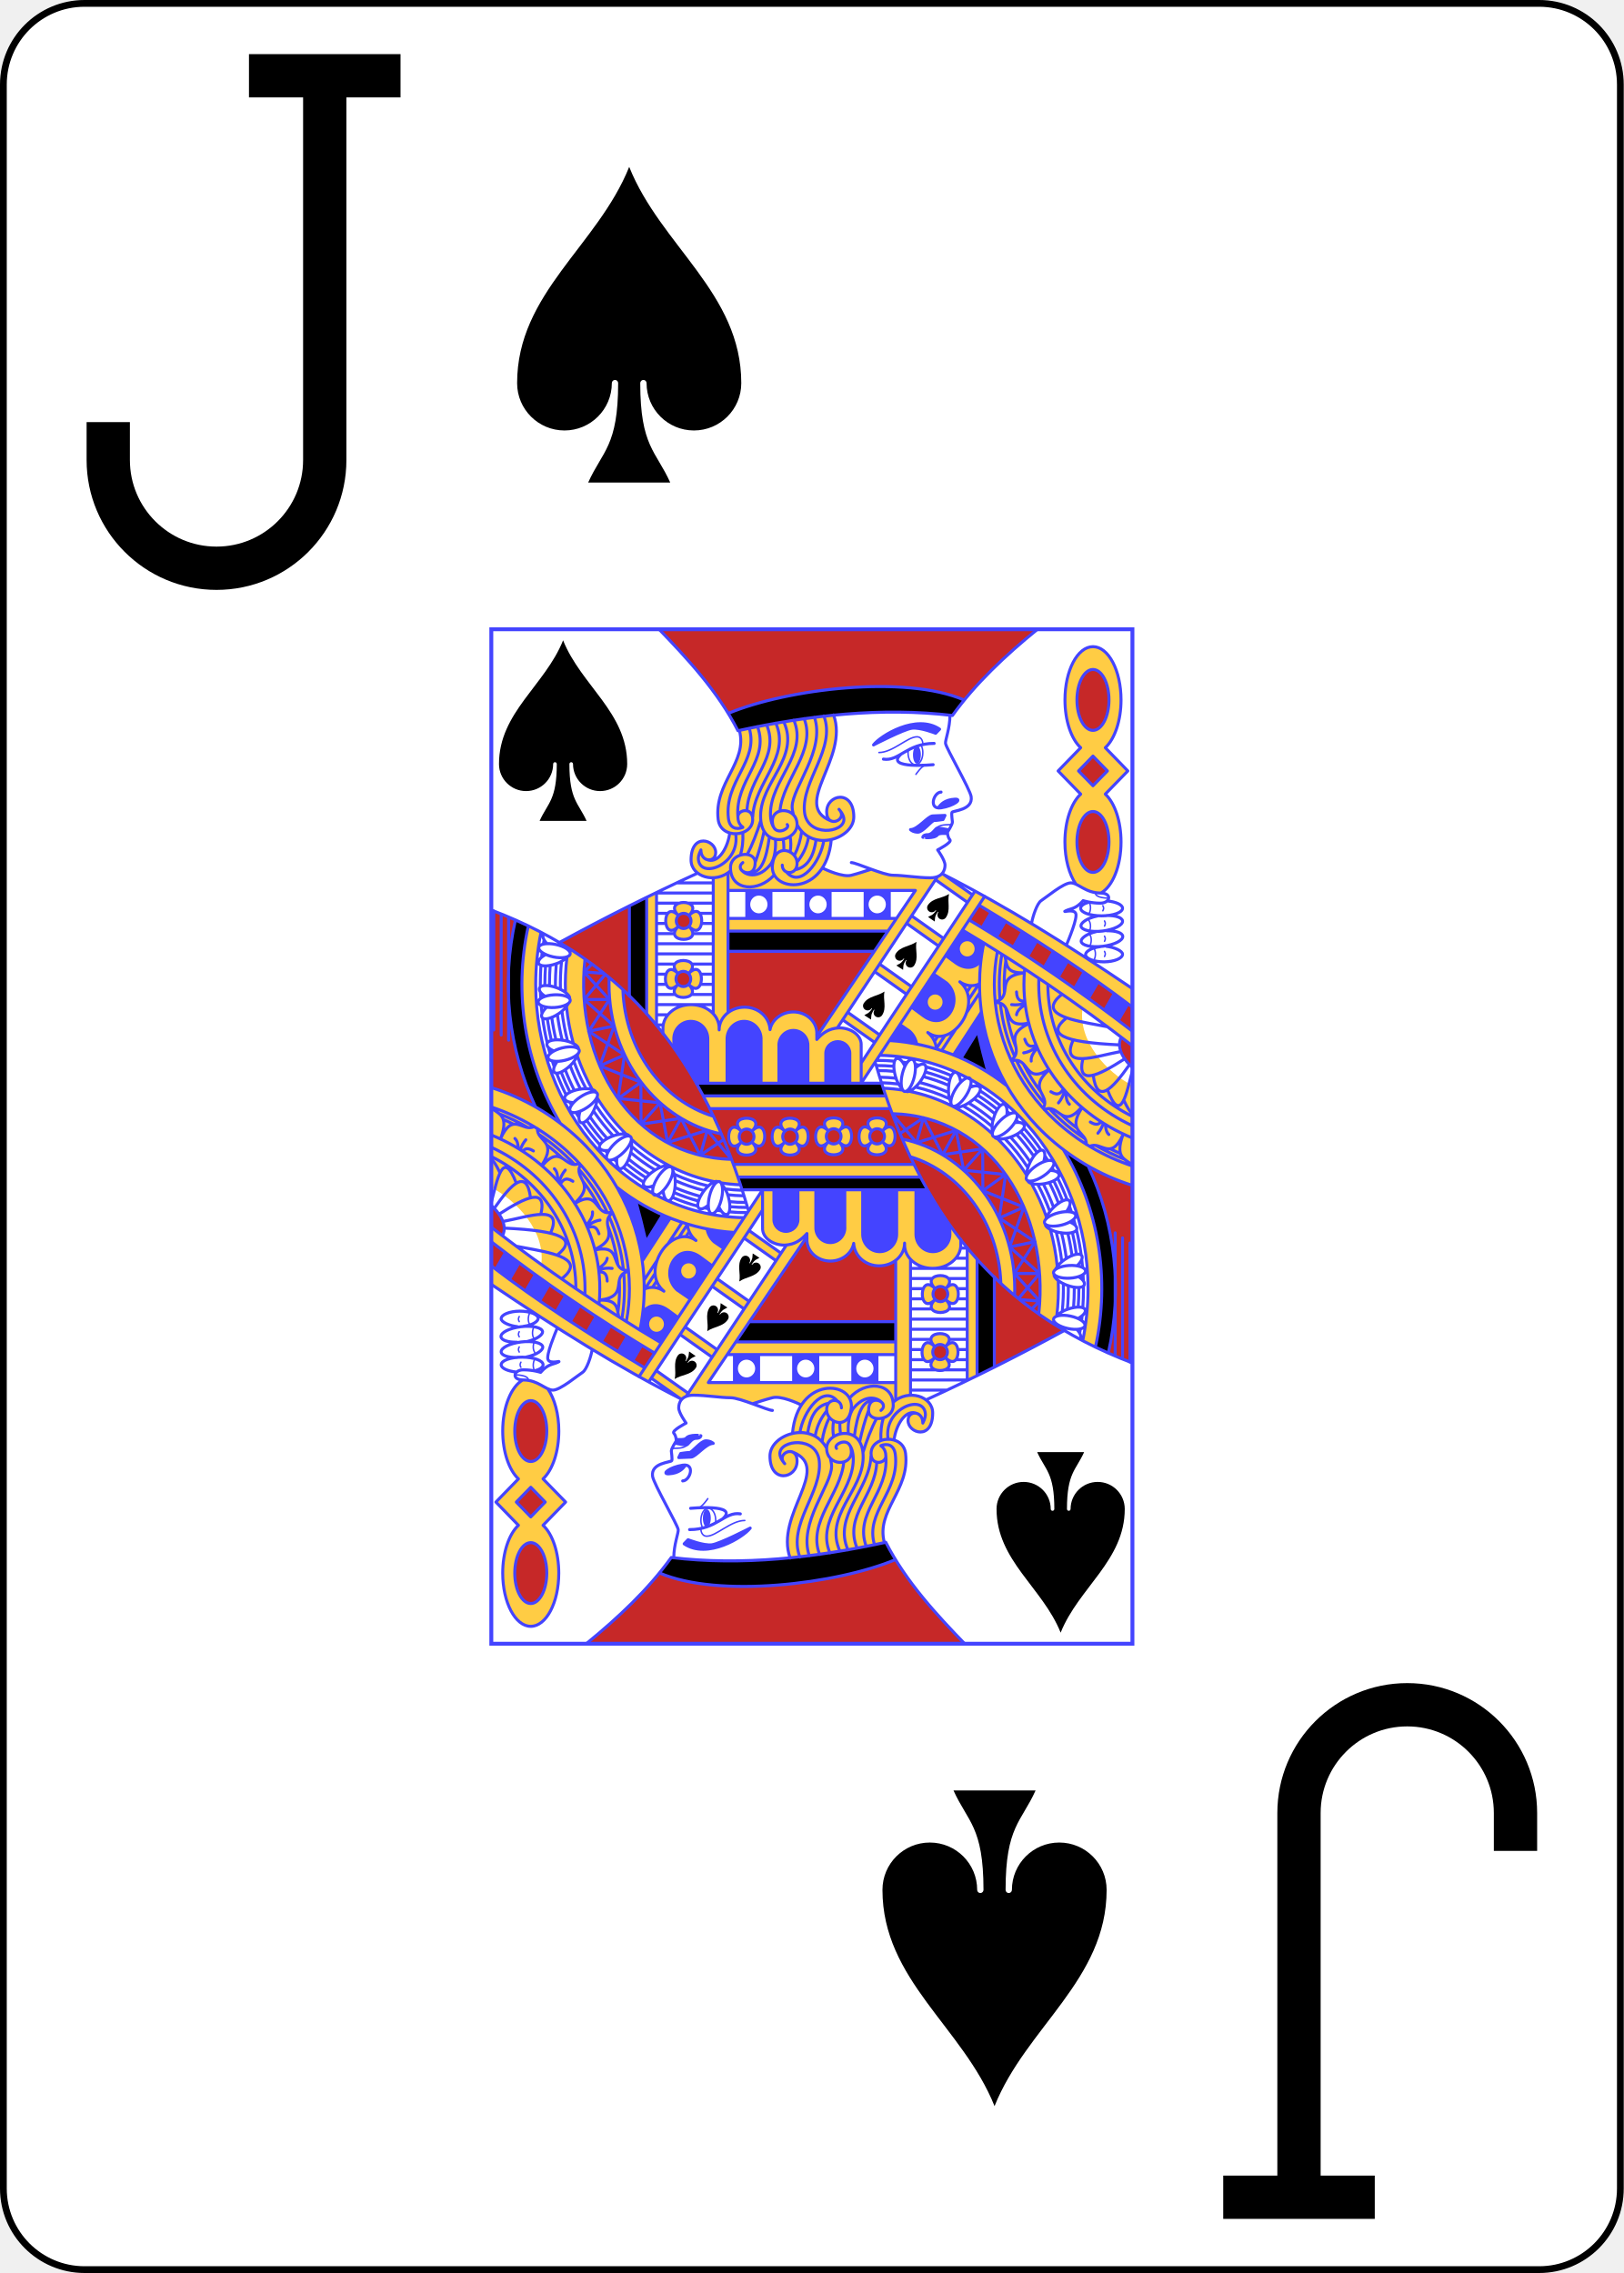
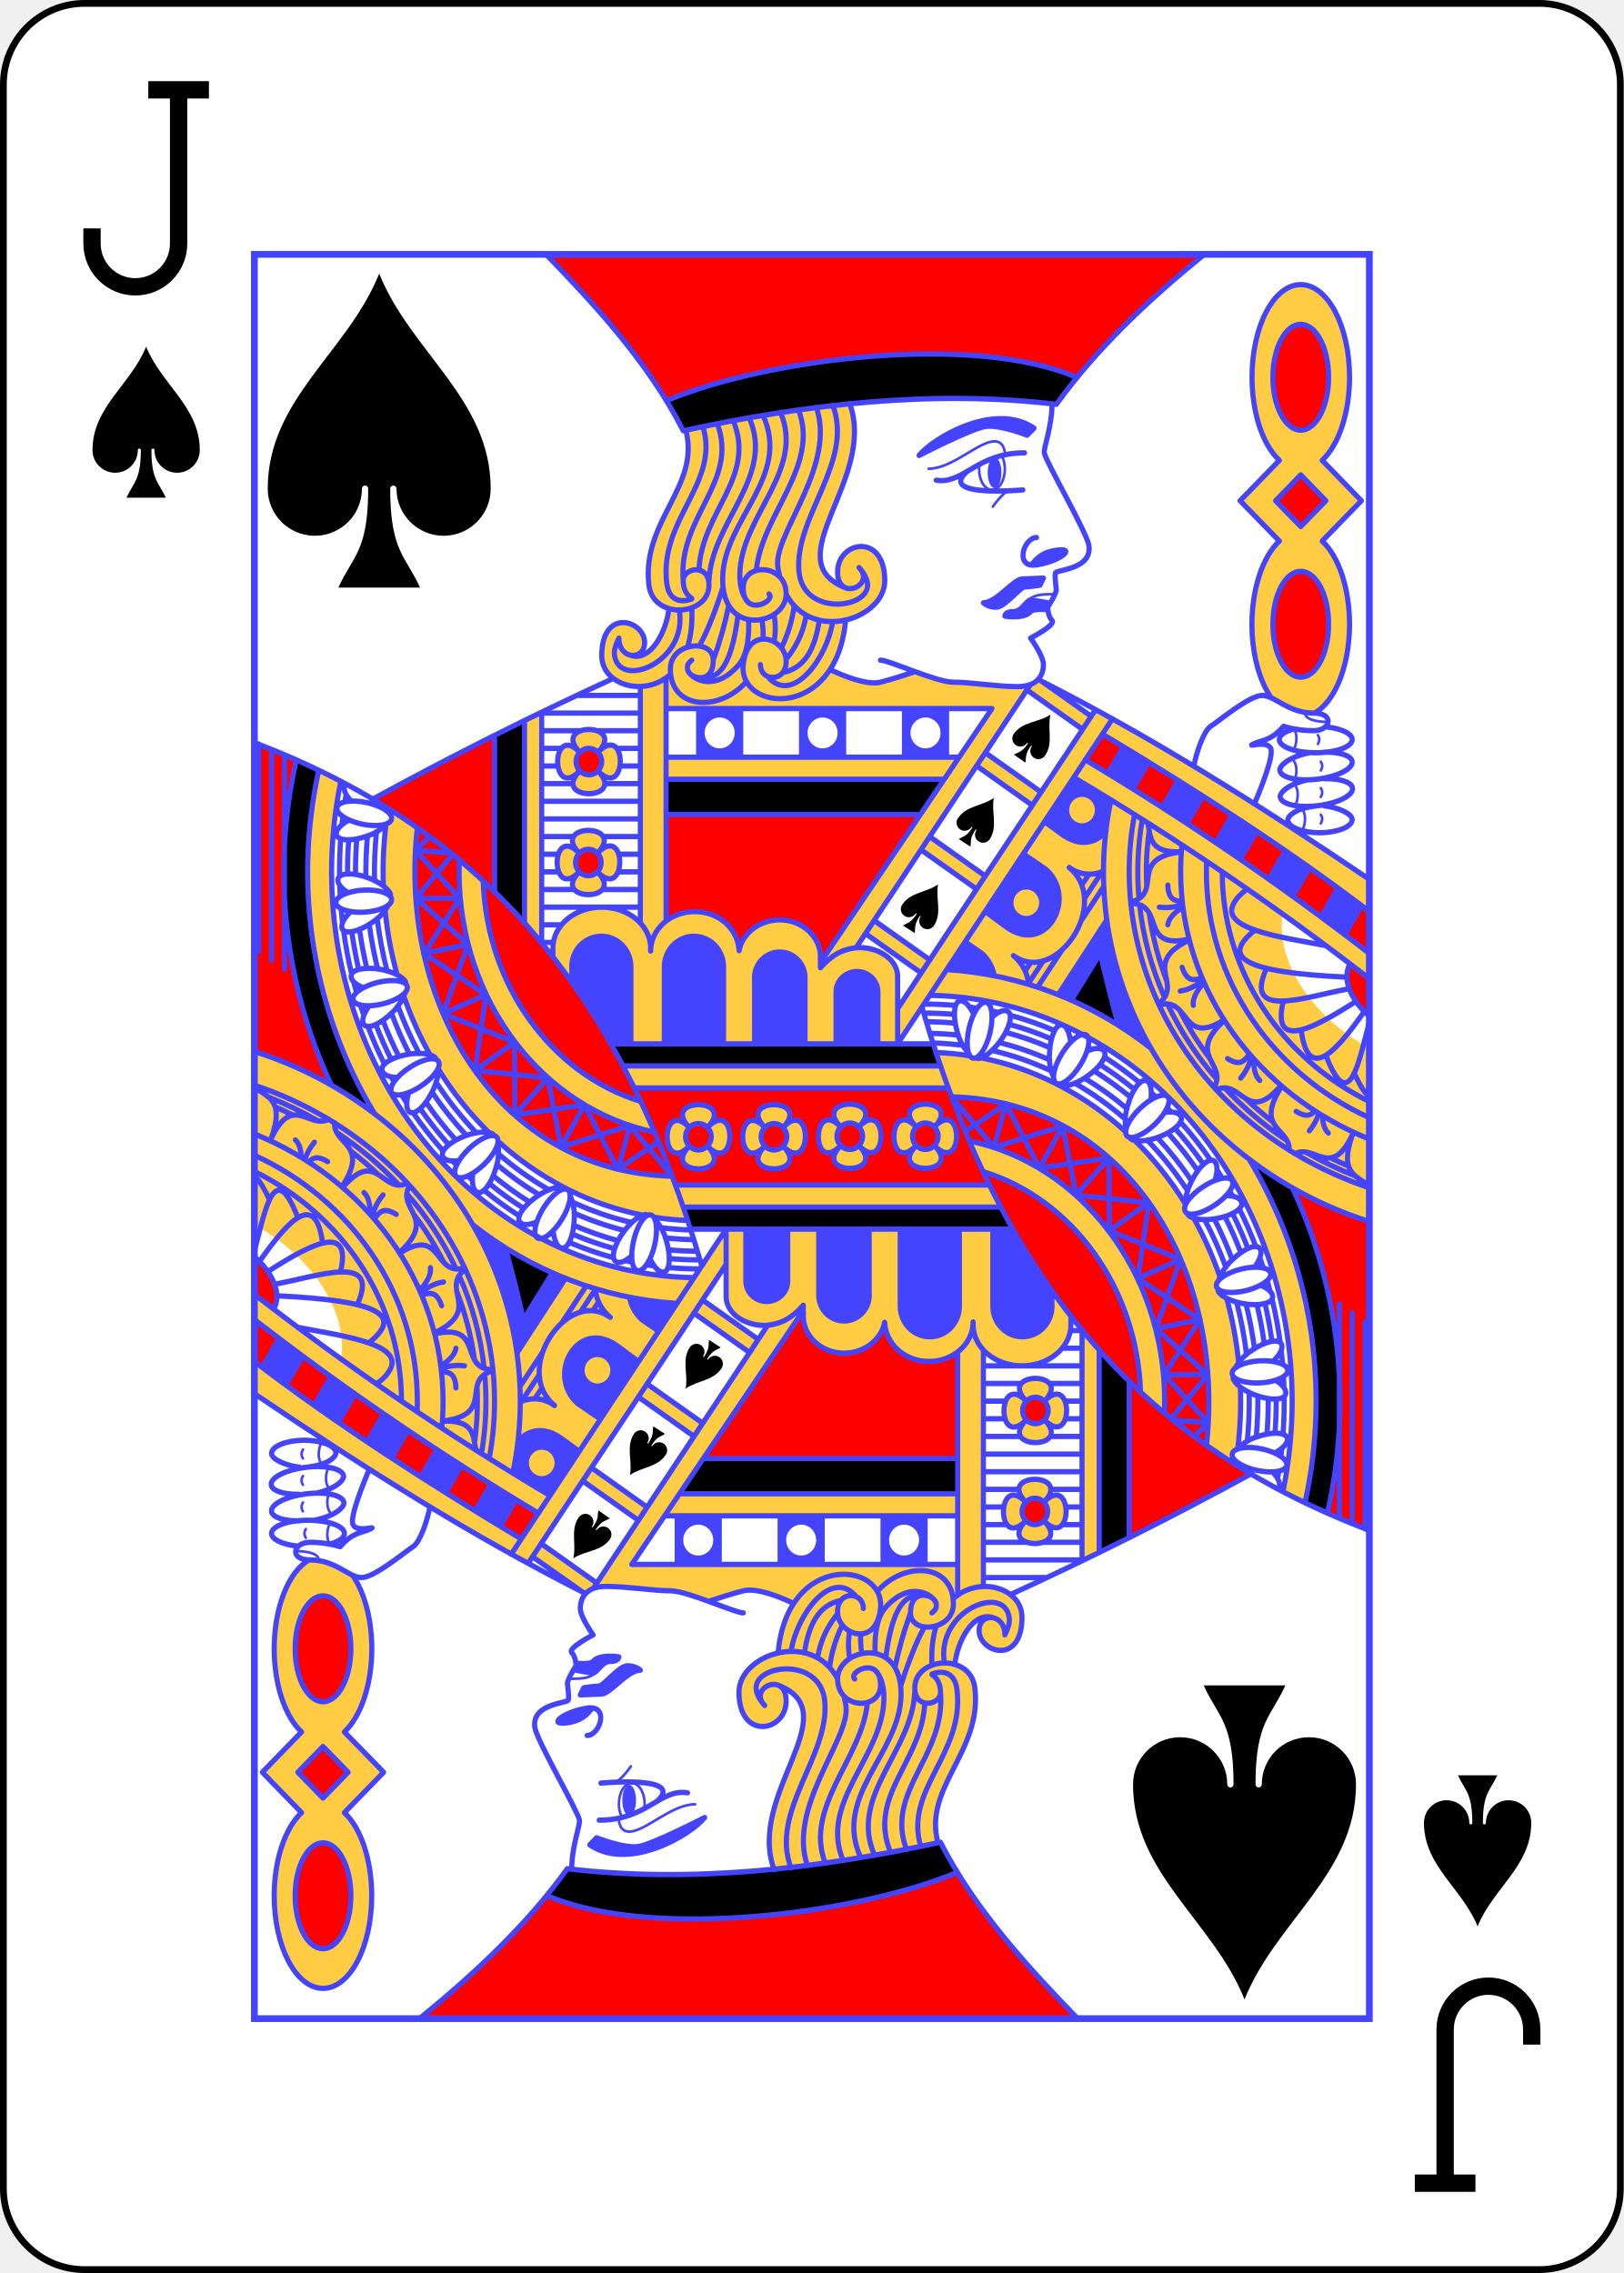
<svg xmlns="http://www.w3.org/2000/svg" xmlns:xlink="http://www.w3.org/1999/xlink" width="240" height="336" class="card" preserveAspectRatio="none" viewBox="-120 -168 240 336">
  <defs>
    <path id="i" d="M-82.4-130.4H82.4v260.8H-82.4z" />
  </defs>
  <symbol id="h" preserveAspectRatio="xMinYMid" viewBox="-500 -500 1000 1000">
    <path fill="none" stroke="#000" stroke-linecap="square" stroke-miterlimit="1.5" stroke-width="80" d="M50-460h200m-100 0v710a100 100 0 0 1-400 0v-30" />
  </symbol>
  <symbol id="a" preserveAspectRatio="xMinYMid" viewBox="-600 -600 1200 1200">
    <path d="M0-500c100 250 355 400 355 685a150 150 0 0 1-300 0 10 10 0 0 0-20 0c0 200 50 215 95 315h-260c45-100 95-115 95-315a10 10 0 0 0-20 0 150 150 0 0 1-300 0c0-285 255-435 355-685" />
  </symbol>
  <symbol id="b" preserveAspectRatio="none" viewBox="0 0 1300 2000">
    <path fill="#FC4" d="M1220 34.3c-31.4 0-56.8 47-56.8 105 0 40 12.3 76.6 31.9 94.2l-45.8 45.8 45.8 45.7c-19.5 17.6-32 54.2-32 94.3 0 33.2 8.4 62.9 21.5 82 1 3.9 47.7 25.7 51.8 18.5 23.4-13 40.5-53 40.5-100.5 0-40.1-12.4-76.7-31.9-94.3l45.7-45.7-45.7-45.8c19.5-17.6 31.9-54.2 31.9-94.2 0-58-25.5-105-56.9-105m0 45c18 0 32.5 26.8 32.5 60 0 33.1-14.5 60-32.5 60s-32.5-26.9-32.5-60c0-33.2 14.6-60 32.5-60M694 169c-63.8 6.5-127.8 17-191 30.3 17.5 63.2-52 103.2-43 175.6a31 31 0 0 0 23.3 26.6c-3.2 26.6-20.7 59-43 53.2 7.5.3 14.7-4.8 14.7-14.8 0-25-50-40.2-50 15 0 26.4 32 41.4 60.6 32.2q-7.8 2.7-15.6 3.7V758a62 62 0 0 0-45-18c-31.5 0-57 20.8-57 46.5l.1 3.1h-.1v7.1q36.6 45 67.6 98.1l334.2.2.2-74.2h-.2l.2-2.2c0-18.1-20.1-32.8-45-32.8l-3.2.1 10.6-15.4 64.7 44 10.3-14.7-64.4-44.3-6.8 9.3 126-184.9 64.3 44.3 9.9-15.1-64-44-3.3 4.7 51.7-75.8 64.3 44.2 10.6-14.6L918 484l-8 1-8.7 8.2 4-5.8A38 38 0 0 1 890 490c-25 0-55-5-75-5-9.7 0-27.8-6-44.8-12a628 628 0 0 1-40.2 12c-17.6 4.4-50.8-10.6-58.5-14.4a74 74 0 0 1-38.3 30c26.1-8.7 51.5-35 56.2-86.2C714.1 409 735 391.3 735 370c0-55.2-55-45-55-10 0 9.5 3.4 15 8.1 17.5-80.3-31.4 38-123.4 6-208.4m526 80.9 29.3 29.3-29.3 29.2-29.3-29.2zm0 109.3c18 0 32.5 26.8 32.5 60 0 33.1-14.5 60-32.5 60s-32.5-26.9-32.5-60c0-33.2 14.6-60 32.5-60M485.4 476v.5zm-5.6 4.3.2 34.6h380L660 802.2v6.5-9.3h-.2l.2-2.8c0-23.3-21.3-42.2-47.5-42.2-24 0-43.8 15.8-47.3 34.9-1.6-25.3-24-44.3-51.7-44.3a54 54 0 0 0-33.6 10.8zm93.7 3.9.5.7-.3-.5a69 69 0 0 1-55.1 23.1c18 1.7 39.6-6.3 55-23.3m407.2 32L750 855v40l175.4-257.9-117.9 173.6v.1l-19.7 28.9a408 408 0 0 1 177.8 44.7l6.5 3.3c41.3 22 79.5 51.3 112.7 87C1165 1061 1210 1178 1210 1300q0 52.3-10.8 102.5 12.3 6.4 25.6 12.5 13-56.2 13-115a518 518 0 0 0-77.4-273.7l-1.1-.8a468 468 0 0 0 140.7 71v-197c-51.7-25.7-110-86.7-101.3-151.6q-52.7-37-108.8-73c75 48 145.3 97.2 210.1 146.3V708.4c-104.6-68.6-200.6-128.4-299.6-182v.2zM335 520l-20 8.5v229.7l20 22.6zm55 18.6c-13.9 0-27.8 8.6-10.6 25.8-34.4-34.4-34.4 55.6 0 21.2-34.4 34.4 55.6 34.4 21.2 0 26.2 26.2 32.8-20.2 19-28.2-4.4-2.5-10.7-1.3-19 7 17.2-17.2 3.3-25.8-10.6-25.8m90 31.4v25h324l16-25Zm519 48.6.8.5zM389.3 653c-14 0-27.8 8.6-10.6 25.8-34.4-34.4-34.4 55.6 0 21.2-34.4 34.4 55.6 34.4 21.2 0 26.2 26.2 32.8-20.2 19-28.2-4.4-2.6-10.7-1.3-19 7 17.2-17.2 3.3-25.8-10.6-25.8m398.2 7.2-10.2 14.9 64.6 44.4 10.3-14.8zM462 789.5l.1.3zm558.7 61.4 1 2.2zm3.7 8.5 1.6 3.4zm13.6 27.5 7.3 12.8-1.4-2.5zm-243.1 17.8 7.5 21.5-2.4-6.2H430l12.7 24.7 366.2-.3-.2-.6L813 955c202 5 319.6 193.1 296.8 394.8a823 823 0 0 0 34.8 22.4c-6.5-9.7-6.5-16.3 2-18.8a425 425 0 0 0 3.1-69.4c-13.4-10-11.8-19.1-2-27.6q-3.9-37.5-14-73.2c-18.4-13.5-11.5-18.3-7.8-24.1a409 409 0 0 0-30.6-66.7c-8.4-4-14.7-8.7-9.8-16.1a390 390 0 0 0-58.9-71.9c-4-2.3-8-4.4-10.6-9.8a365 365 0 0 0-76.3-52l-5.6-2.8a349 349 0 0 0-86.8-29l-12.7-2.2q-19.7-3-39.8-3.9M517.7 964c-14 0-27.8 8.6-10.6 25.8-34.4-34.4-34.4 55.6 0 21.2-34.4 34.4 55.6 34.4 21.2 0 26.2 26.2 32.8-20.2 19-28.2-4.4-2.5-10.7-1.3-19 7 17.2-17.2 3.3-25.8-10.6-25.8m88.1 0c-13.9 0-27.8 8.6-10.6 25.8-34.4-34.4-34.4 55.6 0 21.2-34.4 34.4 55.6 34.4 21.2 0 26.2 26.2 32.8-20.2 19-28.2-4.3-2.5-10.7-1.3-19 7 17.2-17.2 3.3-25.8-10.6-25.8m227.4 41 17 35c102.5 31 178.4 129.9 183 248.7l27.8 24.2q.3-6.3.3-12.8c0-147-98.4-269.4-228.1-295" />
  </symbol>
  <symbol id="c" preserveAspectRatio="none" viewBox="0 0 1300 2000">
-     <path fill="#c62828" d="M340 0c47.4 47.6 100.5 102.8 140.3 165.8 119.8-48.5 358.8-76.6 478.3-25.9 42.6-50.6 93.9-96.3 148.7-139.9Zm880 79.3a32.5 60 0 0 0-32.5 60 32.5 60 0 0 0 32.5 60 32.5 60 0 0 0 32.5-60 32.5 60 0 0 0-32.5-60m0 170.7-29.3 29.3 29.3 29.2 29.3-29.2zm0 109.3a32.5 60 0 0 0-32.5 60 32.5 60 0 0 0 32.5 60 32.5 60 0 0 0 32.5-60 32.5 60 0 0 0-32.5-60M989 543.6 968.7 573A3336 3336 0 0 1 1300 792.4V745c-93.6-69.6-198.4-135.5-311-201.4m-709 1.6a3638 3638 0 0 0-142.2 72.6 713 713 0 0 1 142.4 105.3zM390.2 560a15 15 0 0 0-10.8 4.4 15 15 0 0 0 0 21.2 15 15 0 0 0 21.2 0 15 15 0 0 0 0-21.2 15 15 0 0 0-10.4-4.4m89.8 75.2.3 120.3a57 57 0 0 1 33.2-10.5c27.6 0 50.1 19 51.7 44.3 3.5-19 23.3-34.9 47.3-34.9 26.2 0 47.5 18.9 47.5 42.2q0 1.5-.2 2.8h.2v3l115.8-167zm-90.4 39.2a15 15 0 0 0-10.8 4.4 15 15 0 0 0 0 21.2 15 15 0 0 0 21.2 0 15 15 0 0 0 0-21.2 15 15 0 0 0-10.4-4.4m888 130.1c-12 22.6 8.8 47.8 22.4 59.2v-42.5zM808.8 944.4l.2.6h.4zm-157.6.1-208 .5-.6-.3q26.2 51.8 48 109.8l-.2.5h160.9ZM812.9 955l20.3 50c129.7 25.6 228 148 228 295q0 6.5-.2 12.8l49 37.2c22.6-201.9-95-390-297-395m-295.2 8.9c13.9 0 27.8 8.6 10.6 25.8 8.3-8.3 14.6-9.5 19-7 13.8 8 7.2 54.4-19 28.2 34.4 34.4-55.6 34.4-21.2 0-34.4 34.4-34.4-55.6 0-21.2-17.2-17.2-3.3-25.8 10.6-25.8M507 989.7a15 15 0 0 0 0 21.2 15 15 0 0 0 21.2 0 15 15 0 0 0 0-21.2 15 15 0 0 0-21.2 0m98.7-25.8c14 0 27.8 8.6 10.6 25.8 8.3-8.3 14.7-9.5 19-7 13.8 8 7.2 54.4-19 28.2 34.4 34.4-55.6 34.4-21.2 0-34.4 34.4-34.4-55.6 0-21.2-17.2-17.2-3.3-25.8 10.6-25.8m-10.6 25.8a15 15 0 0 0 0 21.2 15 15 0 0 0 21.2 0 15 15 0 0 0 0-21.2 15 15 0 0 0-21.2 0m254.9 50.5c47.7 99 107.7 181.4 182.8 248.6-4.3-119-80.2-218-182.8-248.6m360.4 18.2a552 552 0 0 1 55.3 241.6q-.1 65-14.5 127 23.9 10.2 48.7 19.4v-350a477 477 0 0 1-89.5-38" />
+     <path fill="red" d="M340 0c47.4 47.6 100.5 102.8 140.3 165.8 119.8-48.5 358.8-76.6 478.3-25.9 42.6-50.6 93.9-96.3 148.7-139.9Zm880 79.3a32.5 60 0 0 0-32.5 60 32.5 60 0 0 0 32.5 60 32.5 60 0 0 0 32.5-60 32.5 60 0 0 0-32.5-60m0 170.7-29.3 29.3 29.3 29.2 29.3-29.2zm0 109.3a32.5 60 0 0 0-32.5 60 32.5 60 0 0 0 32.5 60 32.5 60 0 0 0 32.5-60 32.5 60 0 0 0-32.5-60M989 543.6 968.7 573A3336 3336 0 0 1 1300 792.4V745c-93.6-69.6-198.4-135.5-311-201.4m-709 1.6a3638 3638 0 0 0-142.2 72.6 713 713 0 0 1 142.4 105.3zM390.2 560a15 15 0 0 0-10.8 4.4 15 15 0 0 0 0 21.2 15 15 0 0 0 21.2 0 15 15 0 0 0 0-21.2 15 15 0 0 0-10.4-4.4m89.8 75.2.3 120.3a57 57 0 0 1 33.2-10.5c27.6 0 50.1 19 51.7 44.3 3.5-19 23.3-34.9 47.3-34.9 26.2 0 47.5 18.9 47.5 42.2q0 1.5-.2 2.8h.2v3l115.8-167zm-90.4 39.2a15 15 0 0 0-10.8 4.4 15 15 0 0 0 0 21.2 15 15 0 0 0 21.2 0 15 15 0 0 0 0-21.2 15 15 0 0 0-10.4-4.4m888 130.1c-12 22.6 8.8 47.8 22.4 59.2v-42.5zM808.8 944.4l.2.6h.4zm-157.6.1-208 .5-.6-.3q26.2 51.8 48 109.8l-.2.5h160.9ZM812.9 955l20.3 50c129.7 25.6 228 148 228 295q0 6.5-.2 12.8l49 37.2c22.6-201.9-95-390-297-395m-295.2 8.9c13.9 0 27.8 8.6 10.6 25.8 8.3-8.3 14.6-9.5 19-7 13.8 8 7.2 54.4-19 28.2 34.4 34.4-55.6 34.4-21.2 0-34.4 34.4-34.4-55.6 0-21.2-17.2-17.2-3.3-25.8 10.6-25.8M507 989.7a15 15 0 0 0 0 21.2 15 15 0 0 0 21.2 0 15 15 0 0 0 0-21.2 15 15 0 0 0-21.2 0m98.7-25.8c14 0 27.8 8.6 10.6 25.8 8.3-8.3 14.7-9.5 19-7 13.8 8 7.2 54.4-19 28.2 34.4 34.4-55.6 34.4-21.2 0-34.4 34.4-34.4-55.6 0-21.2-17.2-17.2-3.3-25.8 10.6-25.8m-10.6 25.8a15 15 0 0 0 0 21.2 15 15 0 0 0 21.2 0 15 15 0 0 0 0-21.2 15 15 0 0 0-21.2 0m254.9 50.5c47.7 99 107.7 181.4 182.8 248.6-4.3-119-80.2-218-182.8-248.6m360.4 18.2a552 552 0 0 1 55.3 241.6q-.1 65-14.5 127 23.9 10.2 48.7 19.4v-350a477 477 0 0 1-89.5-38" />
  </symbol>
  <symbol id="d" preserveAspectRatio="none" viewBox="0 0 1300 2000">
    <path fill="#44F" d="M515 515v55h55v-55zm27.5 10a17.5 17.5 0 0 1 17.5 17.5 17.5 17.5 0 0 1-17.5 17.5 17.5 17.5 0 0 1-17.5-17.5 17.5 17.5 0 0 1 17.5-17.5m92.5-10v55h55v-55zm27.5 10a17.5 17.5 0 0 1 17.5 17.5 17.5 17.5 0 0 1-17.5 17.5 17.5 17.5 0 0 1-17.5-17.5 17.5 17.5 0 0 1 17.5-17.5m92.5-10v55h55v-55zm27.5 10a17.5 17.5 0 0 1 17.5 17.5 17.5 17.5 0 0 1-17.5 17.5 17.5 17.5 0 0 1-17.5-17.5 17.5 17.5 0 0 1 17.5-17.5m-270 245a37.5 37.5 0 0 0-37.5 37.5V895h75v-85h-.1l.1-2.5a37.5 37.5 0 0 0-37.5-37.5m-108 0a37.5 37.5 0 0 0-37.4 40v12.2l48.3 72.8H442v-87.5a37.5 37.5 0 0 0-37.5-37.5m208 17.9a32.4 32.1 0 0 0-32.4 32.1 32.4 32.1 0 0 0 .1 2.1V895H645v-72.9h-.1a32.4 32.1 0 0 0 .1-2.1 32.4 32.1 0 0 0-32.4-32.1m90 22.1a27.4 26 0 0 0-27.4 26 27.4 26 0 0 0 0 1.7v58.7H730v-58.7a27.4 26 0 0 0 0-1.8 27.4 26 0 0 0-27.4-25.9m308.3-253.6L992.5 587l34.3 20.7 18.2-30.5zm63.3 38.6-17.9 30 33.6 21.7 18.3-30.6zm63 39-18.5 31.1 33.1 22.5 19.3-32.1zm62.5 40.2-19.3 32.2 32.5 23.7 19.9-33.3zm61 42.4-19.5 32.7 32.6 23.5 19.6-32.8zm-409.5 31.3L875 765c50 35 90-35 50-70l-27-18ZM900 720a15 15 0 1 1 0 30 15 15 0 0 1 0-30m98.4-101.7L956 593.5l-36.6 51.9L940 660c20.6 14.4 39.4 11 51.7-.3zM965 615a15 15 0 1 1 0 30 15 15 0 0 1 0-30M810 810l55.7 8a47 47 0 0 0-15.7-28l-19.3-12.9zm183.3-60.1-59 88.2a445 445 0 0 1 111 61.7 394 394 0 0 1-52-150M925 395s-15-5-20-5-10 15-20 15-10 5-10 5c-.6.3 22.9 3.6 30-5 3.2-3.9 20.2-2.2 20.2-2.2M850 395c15 0 35-26.6 45-27l25-1-4 8s-13 2-18 2-23 23-33 23-15-5-15-5m62-43c26-3.9 44.3-17.8 28-17-21 1-29 11-33 16m2-154-8 8s-31-12-48-10c-16.2 1.9-78 33-78 33 14-18 87-62 134-31m-38 50.5a8 17.5 0 0 1-8 17.5 8 17.5 0 0 1-8-17.5 8 17.5 0 0 1 8-17.5 8 17.5 0 0 1 8 17.5" />
  </symbol>
  <symbol id="e" preserveAspectRatio="none" viewBox="0 0 1300 2000">
    <path d="m280 545 35-16.5V758l-34.8-34.9zm150.2 375L415 895h376.5l8.5 25zM480 595h324l-28.4 40H480Zm744.9 820q13-56.2 13-115c0-98.3-27.5-193.6-77.7-273.8a460 460 0 0 0 51 32.6 559 559 0 0 1 54.6 241.2c0 43.2-5 85.8-15.5 126.6a849 849 0 0 1-25.4-11.6M955.3 846.7 985 800a1843 1843 0 0 0 18.3 70.6M480.5 166q10.5 16.8 19.5 34c143.7-30.4 291.7-46.7 435-30q11.2-15 23.6-30c-119.5-50.8-358.5-22.7-478.1 26" />
  </symbol>
  <symbol id="f" preserveAspectRatio="none" viewBox="0 0 1300 2000">
    <path fill="none" stroke="#44F" stroke-linecap="round" stroke-linejoin="round" stroke-width="6" d="M1299.9 708.4c-134.7-88.4-255.1-162-386.2-226.6m-135 372.6c90.2 302 247.4 491 521.2 592M791.5 895H415.8m384.3 25H430.2m378 25H443.4m461.5-457.4L701.7 785.8m279-269.5c-76.6 113.2-154.5 225.6-230.8 339m-332.7-374a4498 4498 0 0 0-280 136.7M335 520v260.7m115-289v266.4m-170-213v178.1m35-194.8v229.7m165-277.8v275.2m0-240.6h380L660 802.7M480 570h340.9M480 595h324m-324 40h295.6m-375-70.6a15 15 0 0 1 0 21.2 15 15 0 0 1-21.2 0 15 15 0 0 1 0-21.2 15 15 0 0 1 21.2 0m0 0c8.3-8.3 14.6-9.5 19-7 13.8 8 7.2 54.4-19 28.2 34.4 34.4-55.6 34.4-21.2 0-34.4 34.4-34.4-55.6 0-21.2-34.4-34.4 55.6-34.4 21.2 0m-.6 114.4a15 15 0 0 1 0 21.2 15 15 0 0 1-21.2 0 15 15 0 0 1 0-21.2 15 15 0 0 1 21.2 0m0 0c8.3-8.3 14.6-9.6 19-7 13.8 8 7.2 54.4-19 28.2 34.4 34.4-55.6 34.4-21.2 0-34.4 34.4-34.4-55.6 0-21.2-34.4-34.4 55.6-34.4 21.2 0M335 620h115m-115 20h115m-43.2 20H450m-115 0h36.8m52.9 20H450m-115 0h19.4m70 20H450m-115 0h19.9m51.2 20H450m-115 0h37.9m50-160H450m-115 0h22.3m69.1 20H450m-115 0h18.8m54.8 20H450m-115 0h36.3m4.9-100H450m-117 20h117m-50 20h50m-115 0h45m-45 200h115m-115 20h22.6M335 780h10.9m182.4 209.7a15 15 0 0 1 0 21.2 15 15 0 0 1-21.2 0 15 15 0 0 1 0-21.2 15 15 0 0 1 21.2 0m88.1 0a15 15 0 0 1 0 21.2 15 15 0 0 1-21.2 0 15 15 0 0 1 0-21.2 15 15 0 0 1 21.2 0m-88.1 0c8.3-8.3 14.6-9.5 19-7 13.8 8 7.2 54.4-19 28.2 34.4 34.4-55.6 34.4-21.2 0-34.4 34.4-34.4-55.6 0-21.2-34.4-34.4 55.6-34.4 21.2 0m88.1 0c8.3-8.3 14.7-9.5 19-7 13.8 8 7.2 54.4-19 28.2 34.4 34.4-55.6 34.4-21.2 0-34.4 34.4-34.4-55.6 0-21.2-34.4-34.4 55.6-34.4 21.2 0M750 895v-74.2h-.2l.2-2.2c0-18.1-20.1-32.8-45-32.8-20.6 1.3-32.7 9.6-45 22.9v-9.3h-.2l.2-2.8c0-23.3-21.3-42.2-47.5-42.2-24 0-43.8 15.8-47.3 34.9-1.6-25.3-24-44.3-51.7-44.3-28.4 0-51.5 20.1-51.5 44.8-.3-.8 0-2.5 0-3.3 0-25.7-25.5-46.5-57-46.5s-57 20.8-57 46.5l.1 3.1h-.1v7.6m652.6-270.8L750 895m168-411 57.7 39.6M777.4 675.1l64.6 44.4m-54.4-59.3 64.8 44.6m-10.3-125 64.4 44.4M852.4 565l64 44m-15.8-115.3 64.5 44.4m-252 232.3 64 44m-54.1-59 64.7 44.5m168.4-206.5a3364 3364 0 0 1 344 227.8M968.7 572.9A3364 3364 0 0 1 1300 792.5M988.8 543.8c112.8 65.7 217.7 131.7 311.4 201.3m-.3 257.8C1170.5 952.2 1080 835.6 1080 700q0-15.4 1.5-30.4m218.5 426.8a463 463 0 0 1-176.7-100.7C1037.9 917.3 990 811 990 700q0-41.5 8.8-81.7m301.1 360.4C1187.6 928.8 1110 822.7 1110 700l.2-12M1300 960.4c-101.9-48.7-171.5-147-171.5-260.4m171.6 358.2c-58-18.8-111.1-49-155.5-88.7C1064.8 898 1020 801 1020 700q0-32.9 6.2-64.9m5.2 95.2a338 338 0 0 1 3.8-89.4m26 201.4a345 345 0 0 1-29.1-104.9m90.1 197.7a369 369 0 0 1-57.4-85m139.1 154.4a407 407 0 0 1-72.6-59.6m152.6 99.9a433 433 0 0 1-58-27.1m-185.5-301.2a333 333 0 0 1 2.9-63.3m20.7 171.2a339 339 0 0 1-20.6-77.2m70.8 164.6a361 361 0 0 1-35.3-54.8m108.7 126.5a394 394 0 0 1-31.9-26.6m120.1 76.7c-7-3-14-6-20.9-9.4M972.1 887.7c41.3 22 79.5 51.3 112.7 87C1165 1061 1210 1178 1210 1300q-.1 52.3-10.7 102.5M965.6 884.4l6.5 3.3M787.8 840c62 .9 122.7 16.2 177.8 44.4m228.9 494.9-1.5 8.4m5-34.4-1.1 9.4m3.8-67.7v5q0 19-1.3 37.6m.5-65.3.6 12.2m-3.2-42 1.6 15.7m-12.3-74q6 24.5 9.5 49.5m-15.2-70.4 3.4 12m-11.9-38 4.1 11.9m-28.2-67.3q10.8 21 19.4 43m-30.4-63 3.3 5.7m-18.3-30 6.3 9.9m-48.8-64a442 442 0 0 1 35.2 43.5m-50.8-59.5 4.7 4.6m-23.1-21.7 5.5 4.9M991 909.9q21.4 13.3 41.4 29.3M972 898.9l4.3 2.4M950.8 888l4.2 2m-73.8-27.4A397 397 0 0 1 933 880m-73.6-22.4 8.3 1.7m-33.8-6 8.9 1.3m-60.4-4.7q17.8 0 35.3 1.6m373.7 446v2.4q0 18.4-1.4 36.4m-.9-82.9.2 1.8m-11-66q5 21.2 8.2 43m-46.1-145.1a455 455 0 0 1 18 39.8m-85.2-136.4q17.9 19.5 33.4 41M986 918.5q20.8 12.8 40.2 28.3m-146.3-74q25.3 6.6 49.6 16.7m-149-29.4a437 437 0 0 1 35.8 1.5m365.8 435.5v3q0 18.8-1.5 37.4m-11.7-146.9q5.4 21.9 8.6 44.4m-46-144.3q10.5 20 18.7 41.1M1065 995.9q0 0 0 0 19 20.5 35 43M979 925.6q22.1 13.5 42.6 29.9M876 881.9q26.5 6.9 51.8 17.5M785.3 870q16 0 32 1.6M1170 1294a454 454 0 0 1-1.9 46.8m-11.9-151q6.4 25 9.9 50.9m-47-147.4q11.9 22.5 21.1 46.5m-87.5-138.7a404 404 0 0 1 40.1 49.2m-125-116.5q26 15.2 49.6 34.6m-149.1-75a368 368 0 0 1 59 19.8m-138.7-30.1q16.2.3 32.3 2m339 404.8a435 435 0 0 1-2.3 55.7m-12.4-158a433 433 0 0 1 11.6 59.6m-49-153.2a420 420 0 0 1 24.9 54.2M1041 1004a392 392 0 0 1 47.2 57.7M956.3 939.4a375 375 0 0 1 59.2 41m-155.7-78q35.8 8.1 69.4 23.3M791 894q17.5.5 34.8 2.6m323.8 387.5a426 426 0 0 1-3 69.4m-13-170.2a422 422 0 0 1 14 73.2m-52.4-164a409 409 0 0 1 30.6 66.7m-40.4-82.8.5.7m-59.4-72.6a381 381 0 0 1 59 71.9M939.6 942.6a365 365 0 0 1 76.3 52M934 939.8l5.6 2.8m-92.4-31.8a349 349 0 0 1 86.8 29m-139.3-35q20.1.7 39.8 3.8M813 955c202.1 5 319.7 193.1 297.1 395m-276.8-345c129.7 25.6 228 148 228 295q0 6.5-.2 12.8M850.3 1040c102.4 30.8 178.3 129.8 182.9 248.6M1160 1026a520 520 0 0 1 65 388.9M807.7 810.8a435 435 0 0 1 237.4 89m165.3 158.7a557 557 0 0 1 40.7 368.5m-66.2-272c1.6 6.7-11.3 15.5-28.7 19.7-17.5 4.1-33 2-34.5-4.7-1.6-6.7 11.2-15.5 28.7-19.7s33-2 34.5 4.7m-60.9 8.6a56 56 0 0 1 15.9-23.6c13-12.4 27.3-18.5 32.1-13.5 3.6 3.8 1.3 12-5.8 21.6m7.2 20.7c9.8 3.8 14.6 9.1 13.8 13.9-1.2 6.8-16.5 9.8-34.2 6.8-14.6-2.6-26.3-8.5-29.3-14.3m81.2 89.8c.4 6.9-13.8 13.3-31.7 14.3-18 1-32.8-3.8-33.2-10.6-.4-7 13.8-13.3 31.7-14.4 18-1 32.8 3.8 33.2 10.7m-61.5-2.2a56 56 0 0 1 19.8-20.5c15-10 30.2-13.3 34-7.6 2.9 4.3-.8 12.1-9.5 20.2m3.4 21.7c9 5.5 12.8 11.5 11.2 16-2.4 6.5-18 6.8-34.9.7-14-5-24.4-13-26.3-19.2m62.6 98.8c-1.4 6.8-16.7 9.3-34.3 5.7s-30.7-12-29.3-18.8 16.8-9.3 34.3-5.7c17.6 3.6 30.7 12 29.3 18.8M1145 1355a56 56 0 0 1 24.4-14.7c17-5.8 32.6-5.2 34.8 1.4 1.7 4.9-4 11.5-14.4 17M1141 1370q-1-2.6-1.1-4.6m47.6 15.2c7.3 7.6 9.4 14.4 6.7 18.4m-54.2-349c3.7 5.8-5.5 18.4-20.6 28-15 9.8-30.4 13-34 7.1-3.8-5.8 5.4-18.3 20.5-28 15.1-9.8 30.4-13 34.1-7.1m-54.6 28.4c-.7-6.8 1.8-17 7.2-27.6 8-16 19.6-26.5 25.8-23.4 4.6 2.4 5.2 11 1.6 22.3m13.7 17.2c10.5.3 16.8 3.7 17.6 8.5 1.2 6.8-12.2 14.7-30 17.7-14.6 2.5-27.6.8-32.3-3.8M1065 955c4.7 5-2.2 19-15.3 31.3-13.2 12.2-27.6 18-32.3 13s2.1-19.1 15.3-31.3c13.1-12.3 27.6-18 32.3-13m-48.7 37.5a55 55 0 0 1 2.2-28.4c5-17.2 14.6-29.5 21.2-27.5 5 1.5 7.1 9.8 5.6 21.6m16.5 14.5c10.4-1.5 17.2.7 18.8 5.3 2.3 6.5-9.5 16.6-26.3 22.7-14 5-27.1 5.7-32.5 2M970 885c5.8 3.7 2.6 19-7.1 34-9.7 15.2-22.3 24.4-28.1 20.6s-2.7-19 7-34c9.8-15.2 22.4-24.3 28.2-20.6m-38 48.4a56 56 0 0 1-4.9-28c.8-18 7-32.3 13.9-32 5.2.2 9.3 7.8 10.7 19.6m19.5 10c9.8-4.1 17-3.6 19.6.4 3.9 5.7-5 18.5-20 28.5-12.3 8.4-24.8 12.2-31 10m-86.4-94c6.7 1.7 8.6 17.2 4.3 34.6s-13.2 30.2-20 28.6c-6.6-1.7-8.6-17.2-4.3-34.6s13.3-30.2 20-28.5m-20.2 58a56 56 0 0 1-13.8-24.9c-5-17.2-3.9-32.7 2.7-34.7 5-1.5 11.4 4.3 16.5 15m21.8 3.1c7.9-7 14.8-8.8 18.6-5.9 5.5 4.2 1.2 19.2-9.6 33.5-9 11.8-19.5 19.5-26 19.5m18.8 100.7 14.1-49.5m39 73 27.2-47.7m15.4 78.3 38.5-42m.3 82.5 46.1-32m-12.8 85.8 50-21.4m-29 78.5 51.8-10.4m-42.1 62.6h51M829.1 994l47.2-31 39 72.9 81.1-11.6.3 82.6 83.3 32.4-29 78.5 60.7 52.2-42.7 49.6M813 955l49.2 57.3 80.3-24.2 15.4 78.3 85 8.6-12.9 85.7 72.4 46.8-41.7 62.5 51.4 54.4-16.4 15.7m-23.4-18.5 40 2.9m152.7 108.3V1190m15 248.8V1200m15 245v-235m-240.2-359c36.8-10.5 25.2 48 76 16.7m-40.8-90.4c-57 26.8-5.3 49.7-36 72.3m67.4 97.6c29.3-13.9 35.5 40.2 75-4.4m-65.3-74.5c-45.7 40.2 4 48.7-12 76m94.2 75.3c23-12 42.6 30.9 67.9-23.8m-83.4-52.6c-32.8 48.9 10.5 47.1 8.7 72.5m74.7-20c-18.7 48.6 6.5 48.8 19 61m-278.3-321c40.8.4 9.3 53.4 67.8 40.6m-9.6-98.8c-62.3 7.2-19.2 46.4-58.3 57m20-89c3.5 15.3 1.5 33.2 38.3 31.8m2.2 59.8a60 60 0 0 1-27.3 2.9m10-25c.6 17.4 8.8 17.8 16.9 18.5m.5 6.5c-7.6 5-16.2 11.5-17.4 20m41.5 63.2c-7.9 5-15.7 10.3-27 11.9m2.2-26.9c6.1 18 15 14 23.6 12.3m1.4 5.2c-6 7.3-13.3 16.6-11.9 25.6m67.8 58a60 60 0 0 1-12.6 24.5m-15.4-22.1c15.7 9.6 20.2 1.5 25.6-5.2m4.8 6.4c.2 8.6 1.2 18.2 7.2 23.5m68.8 37.5a54 54 0 0 1-11 19.6m-15.4-22c12.1 7.3 17.6 4.3 21.9-.6m8.7 5.3c.4 7.6 1.9 15.4 7 19.9m25-191.6c-11.7 22.7 9.2 47.9 22.8 59.3m-50.4-80.1c-44.6-8.6-117.3-17-109.6-43.7 3-9 11.3-16.1 17.5-20.4m8.9 46.6c-40.4 31.4-12 47.8 107.4 53.2m-93.7-10c-27.5 58.7 44.3 32.4 96.2 23.1m-76.7 14.1c-13.2 54.3 30.5 34.2 84.8.2m-63.9 32.5c7.9 58.4 38.3 28 73.5-20.9m-44.7 49.5c27.9 71 38.9 4 50.7-37.5m-17.7 57.7c8.2 17 13.8 24.7 17.7 26.2M893.8 799.9l-1.5 2.2m68.9-101.7-2.6 3.8m-53.2 98.3-6.8 10m74.6-110-8.4 12.4M920 800.7l-17.5 25.8M989.6 698l-21.5 31.7m-26.3 58.6-28.6 42.2m77.2-114-26.5 39.1M950 695c47 37.7-7.8 124-56 104.9q-4.5-1.8-9-4.9m104.7-95.8A40 40 0 0 1 950 695m-65 100a47 47 0 0 1 17.6 31.8M1220 359.3c18 0 32.5 26.8 32.5 60 0 33.1-14.5 60-32.5 60s-32.5-26.9-32.5-60c0-33.2 14.6-60 32.5-60m0-109.3 29.3 29.3-29.3 29.2-29.3-29.2zm0-170.7c18 0 32.5 26.8 32.5 60 0 33.1-14.5 60-32.5 60s-32.5-26.9-32.5-60c0-33.2 14.6-60 32.5-60m16.2 440.7c23.5-12.9 40.7-53 40.7-100.7 0-40.1-12.4-76.7-31.9-94.3l45.7-45.7-45.7-45.8c19.5-17.6 31.9-54.2 31.9-94.2 0-58-25.5-105-56.9-105s-56.8 47-56.8 105c0 40 12.3 76.6 31.9 94.2l-45.8 45.8 45.8 45.7c-19.5 17.6-32 54.2-32 94.3 0 33.8 8.7 63.9 22.2 83m-89.8 77.6c2.2-13.4 11.2-39.8 19.5-44.9 9.5-5.8 45-35 60-35s30 20 60 20c25 0 20 20 0 20s-35-5-35-5c-15 16.9-25.1 15.3-35 20-10.1 4.8 15-5 20 5 4.4 8.8-14.6 52.7-19 62.9m83.3-87.3c17.7 1.8 30.7 7.6 30.7 14.4 0 8.3-19 15-42.5 15s-42.5-6.7-42.5-15c0-5 6.7-9.3 17-12m35.8 26.3c17.8-.3 31.4 4 32.2 10.7 1 8.2-17.1 17.1-40.4 19.9s-43-1.7-44-9.9c-.6-4.9 9.4-15 34.4-20m18.2 29.4c17.9-.3 31.4 4 32.2 10.7 1 8.2-17 17.1-40.4 19.9s-43-1.7-44-9.9c-.5-4.7 8.7-14.3 31.8-19.4m19.5 29.4c15.7 1.7 32.7 8.9 32.7 15.6 0 8.1-16.9 14.8-37.6 15-20.7 0-37.5-6.4-37.4-14.5 0-4.7 9.2-13 30-15.5M930 169.3c.1 25.8-10 50-9 55.7 1.6 9.9 49.7 90.2 52 105 4.1 27-37.1 27.4-39 31-1.3 2.5 1 19 1 19 0 5-10 20-10 20s0 10 5 15-25 20-25 20 15 20 15 30-5 25-30 25-55-5-75-5-75-25-85-25m-58.4 10.8c7.6 3.6 40.8 18.6 58.4 14.2 12.8-3.2 29.8-8.5 40.3-11.9M925 395s-15-3-20-3-10 13-20 13-10 5-10 5c-.6.3 22.9 3.6 30-5 3.2-3.9 20.2-2.2 20.2-2.2M850 395c15 0 35-26.6 45-27l25-1-4 8s-13 2-18 2-23 23-33 23-15-5-15-5m62-74c-15.1.1-26.4 35 0 31 26-3.9 44.3-17.8 28-17-21 1-29 11-33 16m2-154-8 8s-31-12-48-10c-16.2 1.9-78 33-78 33 14-18 87-62 134-31m-114 59c32 5 47-31 103-31m-68 22c-32 29 66 20 66 20m-393-67.6c17.5 63.2-52 103.2-43 175.6 5 40 70 35 70 0 0-25-30-20-30-5s10 20 10 20m13-194.8c20 64.5-51.3 104.6-42.2 177.8 2.4 19 15.8 22.6 29.2 17.6m29.7-198.8c25.3 66.4-46 105.5-39.7 178.2m58.4-181.3c27 64-37.2 103.4-40 169M576.8 185c30.8 66.9-44 118.1-46.7 185m63-187.4c32.8 70-46.3 118.3-47.1 184.5-1 67.9 74 52.9 74 17.9s-51.8-36.6-50-5 38.5 12.7 30 5m13.4-206c29 66.3-46.5 117.9-47.4 183.7-.2 15.6 3.9 26 10.3 32.3m58-218.9c25.5 63.5-43.2 119.6-49 181.9m34.7 27.2c30.5 55.8 115 27.7 115-15.2 0-55.2-55-45-55-10 0 34.6 45 15 25-5m-49.8-181.6C678 237.9 610 312.2 610 350c0 5 1.3 9.8 2.3 14.2m62-193.3c25.3 64-45.5 127.2-39.3 189.1 5 50 80 42.1 80 15 0-10-10-20-10-20m-11-186.1c32.2 85.2-86.2 177.2-5.7 208.7m-202.9 98.3c-31 27.1-80.4 12-80.4-20.9 0-55.2 50-40 50-15 0 20.6-30 20-30-5m85-34.4c.9 17.8-1.1 32.5-5 44.6m-9.6-42.3c10.3 59.6-69.6 90.4-75.4 52.1-.8-5 0-10 5-20m58.4-33.4c-3.3 26.6-20.8 59-43.4 53.4m133.5 29.5C542.3 519 485 516.5 485 470c0-30.4 50-35 50-10 0 30-30 20-30 10m86.8-56.2q1.9 11.9 1.2 22.4m-16.8-22c.8 13.5-.2 38.2-11.2 50.8-29.3 33.8-58.5 14.9-60 5-.8-5 1.7-7.2 5-10m53.8-50.5c-5.9 44.4-17.4 71.9-38.6 69.6m27.8-80.5a438 438 0 0 1-18 61.4m11.5-83.3c-7.4 23.3-17.8 50-27.7 67.2m170.6-29.5C678.8 529.4 564 518.4 570 465c5-45 48.8-30 50-5 1.2 25.6-30 25-30 5m84.3-48.7c-6.7 41.8-47.2 95-75.5 62.6m59.8-63.8c-4.8 30.4-15.7 53.8-42.6 59m27.4-65.1c-4.1 23.4-14 38.5-23.7 50.4m9.7-61.3a149 149 0 0 1-15 48.1m-8.5-37.8a85 85 0 0 1 0 30.8M339.5-.6c56 56.2 120 123 160.6 200.6 143.7-30.4 291.7-46.7 435-30 46.8-63.2 107-118.2 172.4-170m-627 165.8c119.7-48.5 358.7-76.6 478.4-26.3" />
  </symbol>
  <symbol id="g" preserveAspectRatio="none" viewBox="0 0 1300 2000">
    <path fill="none" stroke="#44F" stroke-linecap="round" stroke-linejoin="round" stroke-width="3" d="M1225 520c0 10 25 10 25 10m-38 8c6.1 8.8 1.2 22.6 0 22m0 14.3c6.1 8.8 1.1 22.7 0 22m1.6 5.5c6 8.9 1 22.7 0 22m8.5 5.5c6 8.8 1 22.7 0 22M1240 545c2.8 4.4 1.5 7.2 0 10m3.4 20.1c2.8 4.4 1.4 7.2 0 10m0 20c2.8 4.4 1.4 7.2 0 10m0 20c2.8 4.4 1.4 7.2 0 10M934 385c-10.8 1-23-1.4-33 8m-21-125c-7 1-19 18-19 18m10.4-57.7a31 31 0 0 1 3.6 15.2c0 13-6.7 23.5-15 23.5s-15-10.5-15-23.5q0-2.8.4-5.5m-59.4 5c28 0 58-31 77-31 11.5 0 12 13 12 13" />
    <use xlink:href="#a" height="75" transform="matrix(.81915 .55752 -.57358 .79622 901 496)" />
    <use xlink:href="#a" height="75" transform="scale(1 .972)rotate(33 -609.7 1712.1)" />
    <use xlink:href="#a" height="75" transform="scale(1 .972)rotate(33 -812.4 1652.8)" />
  </symbol>
  <rect width="239" height="335" x="-119.5" y="-167.5" fill="#fff" stroke="#000" rx="12" ry="12" />
-   <use xlink:href="#h" height="80" x="-124" y="-160" />
-   <use xlink:href="#a" height="56" x="-55" y="-148" />
-   <g transform="scale(0.575)">
-     <use xlink:href="#b" width="164.8" height="260.8" x="-82.4" y="-130.4" />
-     <use xlink:href="#b" width="164.8" height="260.8" x="-82.4" y="-130.4" transform="rotate(180)" />
-     <use xlink:href="#c" width="164.8" height="260.8" x="-82.4" y="-130.4" />
-     <use xlink:href="#c" width="164.8" height="260.8" x="-82.4" y="-130.4" transform="rotate(180)" />
-     <use xlink:href="#d" width="164.8" height="260.8" x="-82.4" y="-130.4" />
-     <use xlink:href="#d" width="164.8" height="260.8" x="-82.4" y="-130.4" transform="rotate(180)" />
-     <use xlink:href="#e" width="164.8" height="260.8" x="-82.4" y="-130.4" />
-     <use xlink:href="#e" width="164.8" height="260.8" x="-82.4" y="-130.4" transform="rotate(180)" />
-     <use xlink:href="#f" width="164.8" height="260.8" x="-82.4" y="-130.4" />
-     <use xlink:href="#f" width="164.8" height="260.8" x="-82.4" y="-130.4" transform="rotate(180)" />
-     <use xlink:href="#g" width="164.8" height="260.8" x="-82.4" y="-130.4" />
-     <use xlink:href="#g" width="164.8" height="260.8" x="-82.4" y="-130.4" transform="rotate(180)" />
+   <use xlink:href="#b" width="164.8" height="260.8" x="-82.4" y="-130.4" />
+   <use xlink:href="#b" width="164.8" height="260.8" x="-82.4" y="-130.4" transform="rotate(180)" />
+   <use xlink:href="#c" width="164.8" height="260.8" x="-82.4" y="-130.4" />
+   <use xlink:href="#c" width="164.8" height="260.8" x="-82.4" y="-130.4" transform="rotate(180)" />
+   <use xlink:href="#d" width="164.8" height="260.8" x="-82.4" y="-130.4" />
+   <use xlink:href="#d" width="164.8" height="260.8" x="-82.4" y="-130.4" transform="rotate(180)" />
+   <use xlink:href="#e" width="164.8" height="260.8" x="-82.4" y="-130.4" />
+   <use xlink:href="#e" width="164.8" height="260.8" x="-82.4" y="-130.4" transform="rotate(180)" />
+   <use xlink:href="#f" width="164.8" height="260.8" x="-82.4" y="-130.4" />
+   <use xlink:href="#f" width="164.8" height="260.8" x="-82.4" y="-130.4" transform="rotate(180)" />
+   <use xlink:href="#g" width="164.8" height="260.8" x="-82.4" y="-130.4" />
+   <use xlink:href="#g" width="164.8" height="260.8" x="-82.4" y="-130.4" transform="rotate(180)" />
+   <use xlink:href="#h" height="32" x="-114.4" y="-156" />
+   <use xlink:href="#a" height="26.8" x="-111.8" y="-119" />
+   <use xlink:href="#a" height="55.7" x="-91.8" y="-132.2" />
+   <g transform="rotate(180)">
+     <use xlink:href="#h" height="32" x="-114.4" y="-156" />
+     <use xlink:href="#a" height="26.8" x="-111.8" y="-119" />
    <use xlink:href="#a" height="55.7" x="-91.8" y="-132.2" />
-     <use xlink:href="#i" fill="none" stroke="#44F" />
  </g>
-   <g transform="rotate(180)">
-     <use xlink:href="#h" height="80" x="-124" y="-160" />
-     <use xlink:href="#a" height="56" x="-55" y="-148" />
-     <g transform="scale(0.575)">
-       <use xlink:href="#a" height="55.7" x="-91.8" y="-132.2" />
-     </g>
-   </g>
+   <use xlink:href="#i" fill="none" stroke="#44F" />
</svg>
